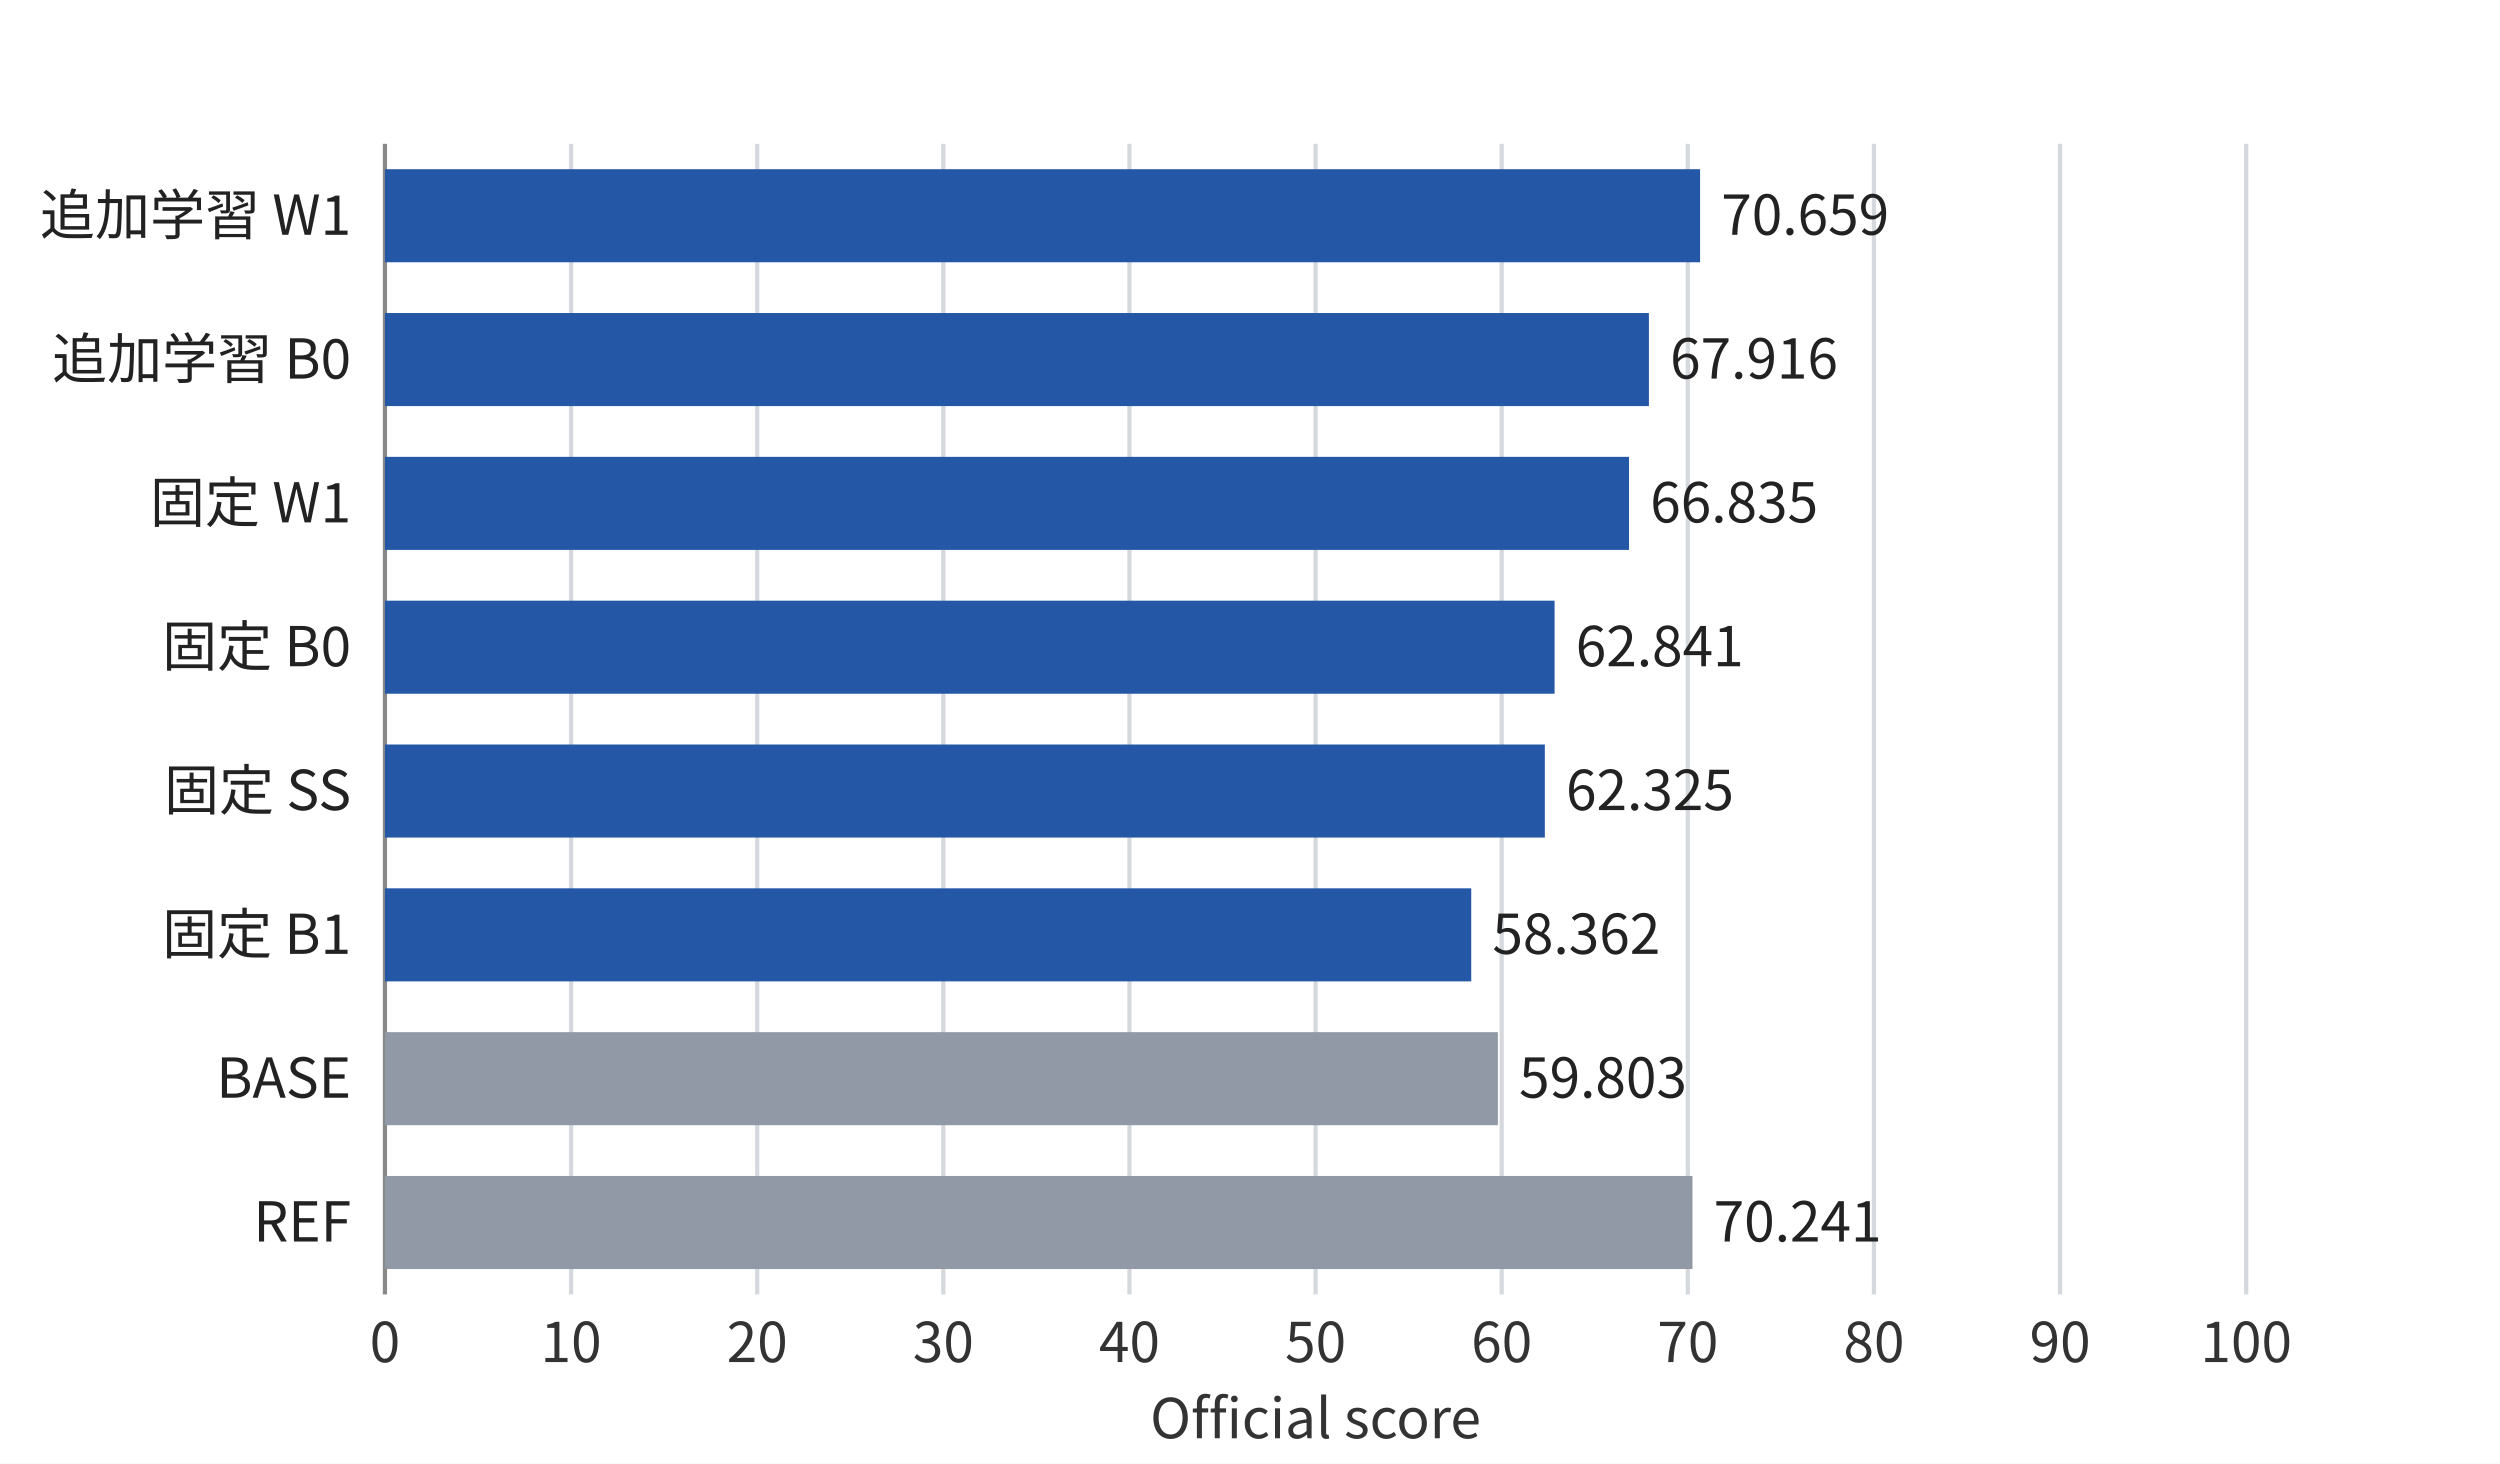
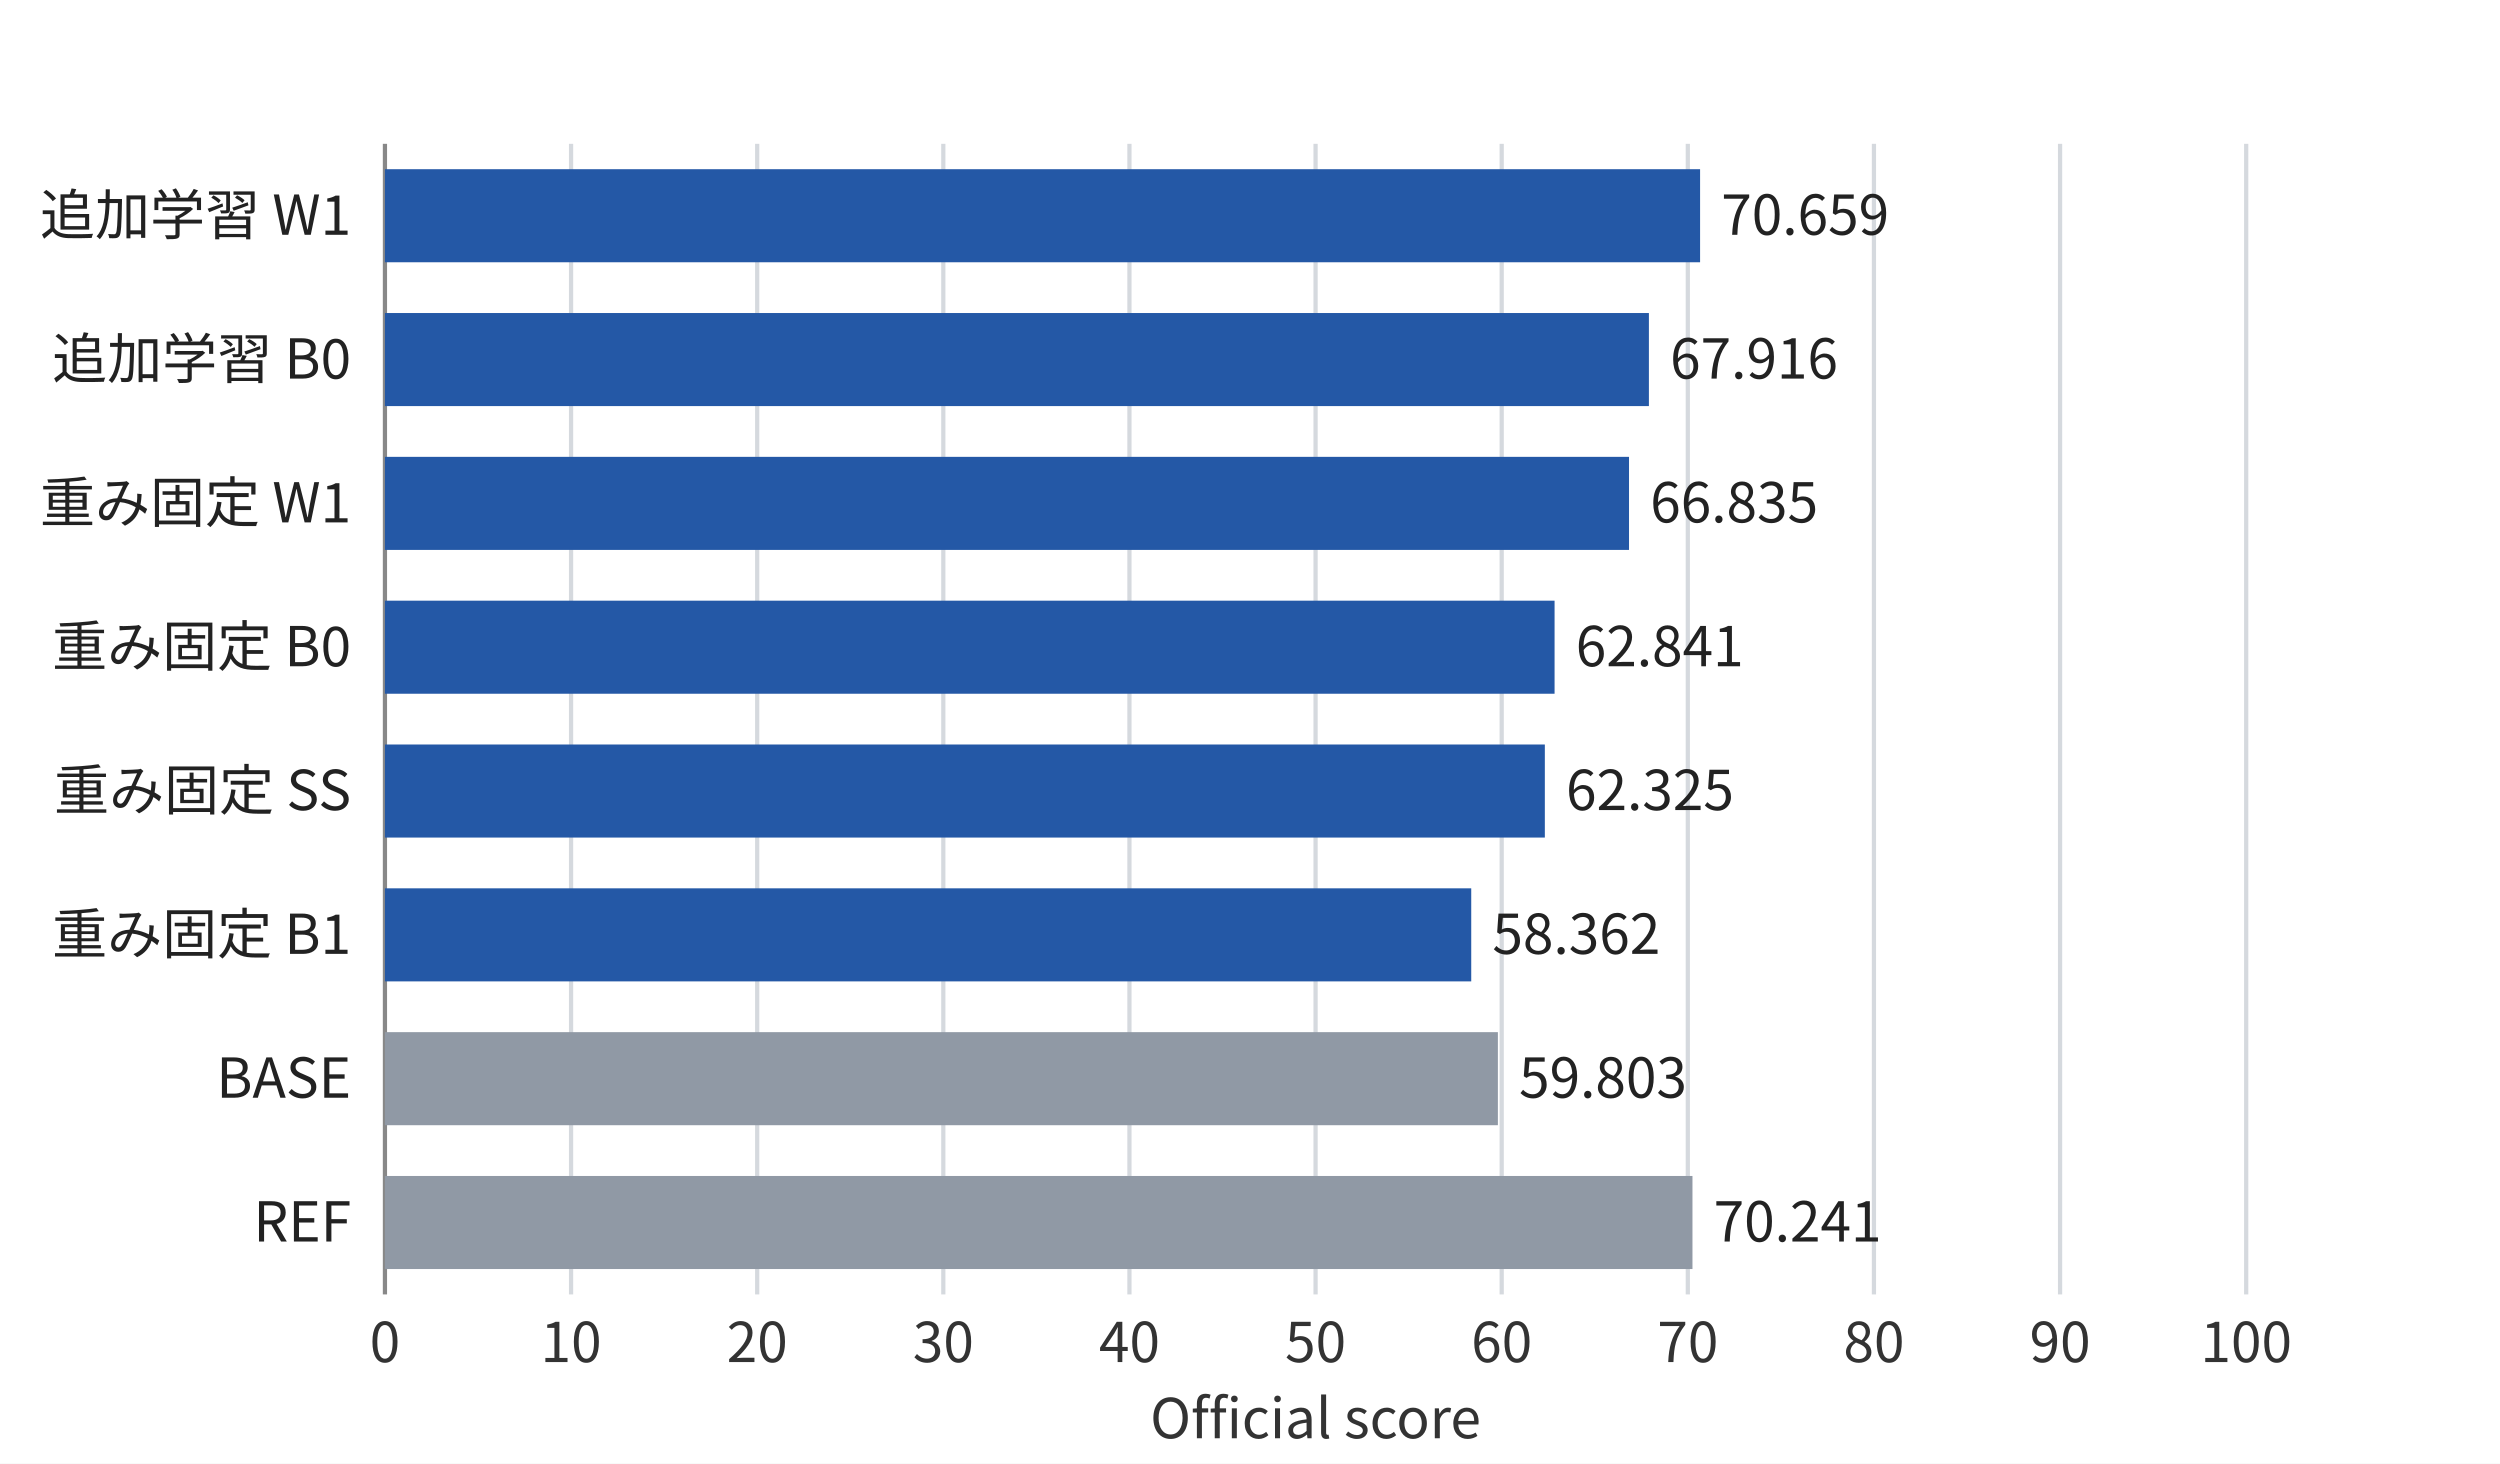
<svg xmlns="http://www.w3.org/2000/svg" width="591" height="346" viewBox="0 0 591 346" font-family="'Hiragino Sans','Noto Sans CJK JP','Yu Gothic',Meiryo,sans-serif" font-size="13">
  <rect width="591" height="346" fill="#ffffff" />
  <line x1="91.0" y1="34" x2="91.0" y2="306" stroke="#888888" stroke-width="1" />
  <text x="91.0" y="322" text-anchor="middle" fill="#333333">0</text>
  <line x1="135.0" y1="34" x2="135.0" y2="306" stroke="#d5d9de" stroke-width="1" />
  <text x="135.0" y="322" text-anchor="middle" fill="#333333">10</text>
  <line x1="179.0" y1="34" x2="179.0" y2="306" stroke="#d5d9de" stroke-width="1" />
  <text x="179.0" y="322" text-anchor="middle" fill="#333333">20</text>
  <line x1="223.0" y1="34" x2="223.0" y2="306" stroke="#d5d9de" stroke-width="1" />
  <text x="223.0" y="322" text-anchor="middle" fill="#333333">30</text>
  <line x1="267.0" y1="34" x2="267.0" y2="306" stroke="#d5d9de" stroke-width="1" />
  <text x="267.0" y="322" text-anchor="middle" fill="#333333">40</text>
  <line x1="311.0" y1="34" x2="311.0" y2="306" stroke="#d5d9de" stroke-width="1" />
  <text x="311.0" y="322" text-anchor="middle" fill="#333333">50</text>
  <line x1="355.0" y1="34" x2="355.0" y2="306" stroke="#d5d9de" stroke-width="1" />
  <text x="355.0" y="322" text-anchor="middle" fill="#333333">60</text>
  <line x1="399.0" y1="34" x2="399.0" y2="306" stroke="#d5d9de" stroke-width="1" />
  <text x="399.0" y="322" text-anchor="middle" fill="#333333">70</text>
  <line x1="443.0" y1="34" x2="443.0" y2="306" stroke="#d5d9de" stroke-width="1" />
  <text x="443.0" y="322" text-anchor="middle" fill="#333333">80</text>
  <line x1="487.0" y1="34" x2="487.0" y2="306" stroke="#d5d9de" stroke-width="1" />
  <text x="487.0" y="322" text-anchor="middle" fill="#333333">90</text>
  <line x1="531.0" y1="34" x2="531.0" y2="306" stroke="#d5d9de" stroke-width="1" />
  <text x="531.0" y="322" text-anchor="middle" fill="#333333">100</text>
  <text x="311.0" y="340" text-anchor="middle" fill="#333333">Official score</text>
  <text x="83" y="55.5" text-anchor="end" fill="#222222">追加学習 W1</text>
  <rect x="91" y="40.0" width="310.9" height="22" fill="#2458a6" />
  <text x="406.9" y="55.5" fill="#222222">70.659</text>
  <text x="83" y="89.5" text-anchor="end" fill="#222222">追加学習 B0</text>
  <rect x="91" y="74.0" width="298.8" height="22" fill="#2458a6" />
  <text x="394.8" y="89.5" fill="#222222">67.916</text>
-   <text x="83" y="123.5" text-anchor="end" fill="#222222">固定 W1</text>
+   <text x="83" y="123.5" text-anchor="end" fill="#222222">重み固定 W1</text>
  <rect x="91" y="108.0" width="294.1" height="22" fill="#2458a6" />
  <text x="390.1" y="123.5" fill="#222222">66.835</text>
-   <text x="83" y="157.5" text-anchor="end" fill="#222222">固定 B0</text>
+   <text x="83" y="157.5" text-anchor="end" fill="#222222">重み固定 B0</text>
  <rect x="91" y="142.0" width="276.5" height="22" fill="#2458a6" />
  <text x="372.5" y="157.5" fill="#222222">62.841</text>
-   <text x="83" y="191.5" text-anchor="end" fill="#222222">固定 SS</text>
+   <text x="83" y="191.5" text-anchor="end" fill="#222222">重み固定 SS</text>
  <rect x="91" y="176.0" width="274.2" height="22" fill="#2458a6" />
  <text x="370.2" y="191.5" fill="#222222">62.325</text>
-   <text x="83" y="225.5" text-anchor="end" fill="#222222">固定 B1</text>
+   <text x="83" y="225.5" text-anchor="end" fill="#222222">重み固定 B1</text>
  <rect x="91" y="210.0" width="256.8" height="22" fill="#2458a6" />
  <text x="352.8" y="225.5" fill="#222222">58.362</text>
  <text x="83" y="259.5" text-anchor="end" fill="#222222">BASE</text>
  <rect x="91" y="244.0" width="263.1" height="22" fill="#9099a5" />
  <text x="359.1" y="259.5" fill="#222222">59.803</text>
  <text x="83" y="293.5" text-anchor="end" fill="#222222">REF</text>
  <rect x="91" y="278.0" width="309.1" height="22" fill="#9099a5" />
  <text x="405.1" y="293.5" fill="#222222">70.241</text>
</svg>
